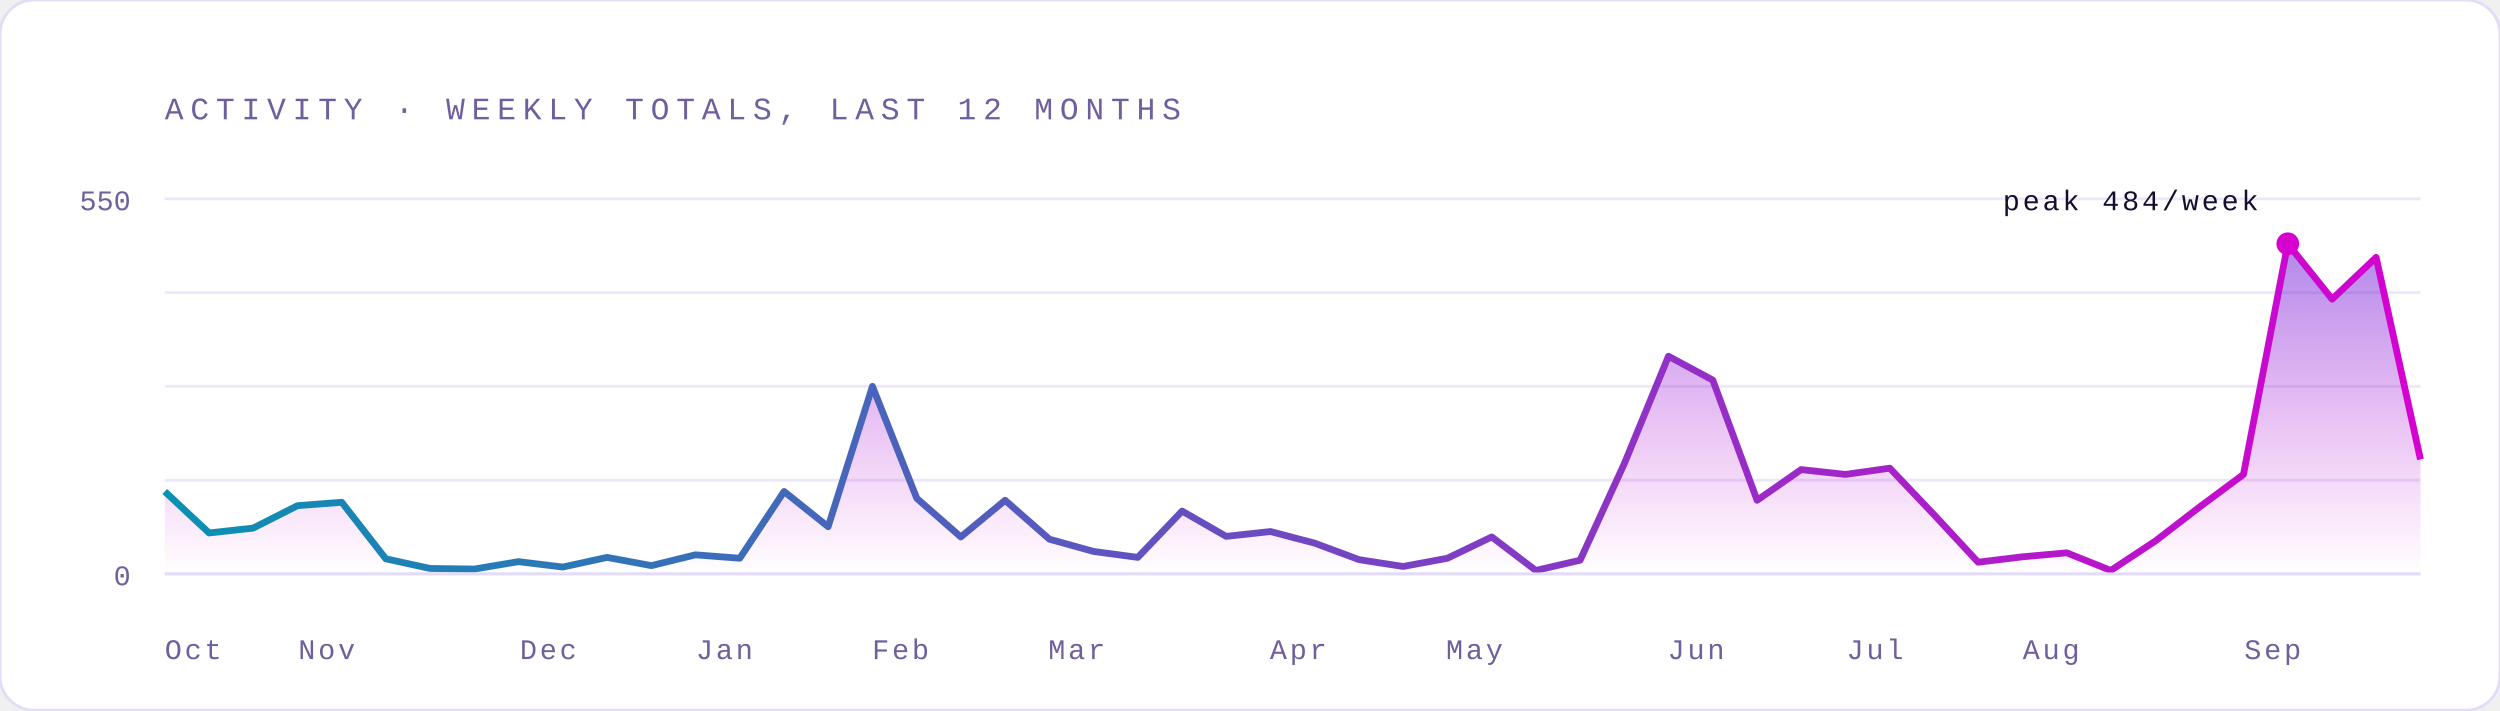
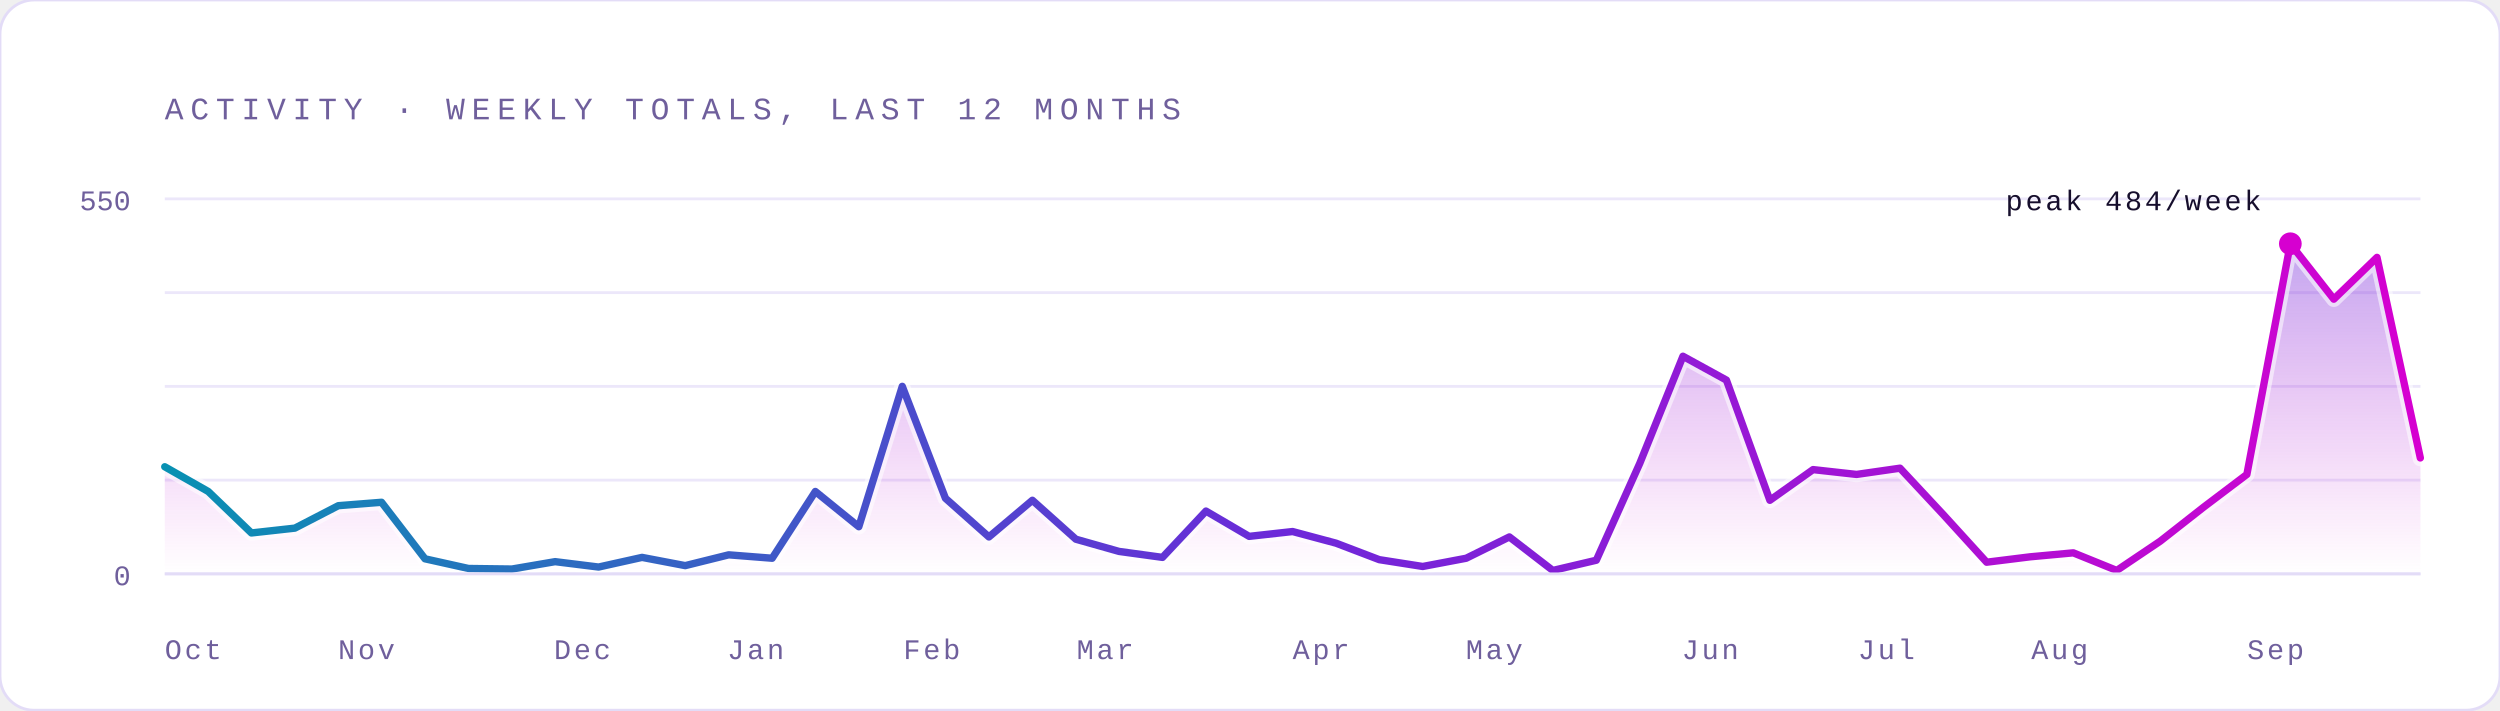
<svg xmlns="http://www.w3.org/2000/svg" viewBox="0 0 880 250" width="880" height="250" role="img" aria-labelledby="at ad">
  <defs>
-     <linearGradient id="af" x1="0" y1="0" x2="0" y2="1">
-       <stop offset="0" stop-color="#6d28d9" stop-opacity=".55" />
+     <linearGradient id="line" x1="0" y1="0" x2="1" y2="0">
+       <stop offset="0" stop-color="#0891b2" />
+       <stop offset=".5" stop-color="#6d28d9" />
+       <stop offset="1" stop-color="#d600d0" />
+     </linearGradient>
+     <linearGradient id="fill" x1="0" y1="0" x2="0" y2="1">
+       <stop offset="0" stop-color="#6d28d9" stop-opacity=".42" />
      <stop offset="1" stop-color="#d600d0" stop-opacity="0" />
    </linearGradient>
-     <linearGradient id="al" x1="0" y1="0" x2="1" y2="0">
-       <stop offset="0" stop-color="#0891b2" />
+     <linearGradient id="bar" x1="0" y1="1" x2="0" y2="0">
+       <stop offset="0" stop-color="#6d28d9" stop-opacity=".85" />
      <stop offset="1" stop-color="#d600d0" />
+     </linearGradient>
+     <linearGradient id="ink" x1="0" y1="0" x2="1" y2="0">
+       <stop offset="0" stop-color="#d600d0" />
+       <stop offset=".6" stop-color="#6d28d9" />
+       <stop offset="1" stop-color="#0891b2" />
    </linearGradient>
  </defs>
  <rect width="880" height="250" rx="12" fill="#ffffff" stroke="#e3dcf7" />
  <line x1="58" y1="70" x2="852" y2="70" stroke="#ece7fa" stroke-width="1" />
  <line x1="58" y1="103" x2="852" y2="103" stroke="#ece7fa" stroke-width="1" />
  <line x1="58" y1="136" x2="852" y2="136" stroke="#ece7fa" stroke-width="1" />
  <line x1="58" y1="169" x2="852" y2="169" stroke="#ece7fa" stroke-width="1" />
  <line x1="58" y1="202" x2="852" y2="202" stroke="#ece7fa" stroke-width="1" />
  <text x="46" y="74" text-anchor="end" font-family="ui-monospace,SFMono-Regular,Menlo,Consolas,'Liberation Mono',monospace" font-size="10" fill="#6f5f9c">550</text>
  <text x="46" y="206" text-anchor="end" font-family="ui-monospace,SFMono-Regular,Menlo,Consolas,'Liberation Mono',monospace" font-size="10" fill="#6f5f9c">0</text>
-   <path d="M58.0 173.0 L73.6 187.6 L89.1 185.9 L104.7 178.0 L120.3 176.8 L135.8 196.7 L151.4 200.1 L167.0 200.3 L182.5 197.7 L198.1 199.6 L213.7 196.2 L229.3 199.1 L244.8 195.3 L260.4 196.5 L276.0 173.0 L291.5 185.4 L307.1 136.0 L322.7 175.4 L338.2 189.0 L353.8 176.1 L369.4 189.8 L384.9 194.1 L400.5 196.2 L416.1 179.9 L431.6 188.8 L447.2 187.1 L462.8 191.2 L478.4 197.0 L493.9 199.4 L509.5 196.5 L525.1 189.0 L540.6 200.8 L556.2 197.2 L571.8 163.1 L587.3 125.4 L602.9 133.8 L618.5 176.1 L634.0 165.3 L649.6 167.0 L665.2 164.8 L680.7 181.1 L696.3 197.9 L711.9 196.0 L727.5 194.6 L743.0 200.8 L758.6 190.5 L774.2 178.5 L789.7 167.0 L805.3 85.8 L820.9 105.3 L836.4 90.6 L852.0 161.7 L852.0 202 L58 202 Z" fill="url(#af)" />
-   <polyline points="58.0,173.0 73.6,187.6 89.1,185.9 104.7,178.0 120.3,176.8 135.8,196.7 151.4,200.1 167.0,200.3 182.5,197.7 198.1,199.6 213.7,196.2 229.3,199.1 244.8,195.3 260.4,196.5 276.0,173.0 291.5,185.4 307.1,136.0 322.7,175.4 338.2,189.0 353.8,176.1 369.4,189.8 384.9,194.1 400.5,196.2 416.1,179.9 431.6,188.8 447.2,187.1 462.8,191.2 478.4,197.0 493.9,199.4 509.5,196.5 525.1,189.0 540.6,200.8 556.2,197.2 571.8,163.1 587.3,125.4 602.9,133.8 618.5,176.1 634.0,165.3 649.6,167.0 665.2,164.8 680.7,181.1 696.3,197.9 711.9,196.0 727.5,194.6 743.0,200.8 758.6,190.5 774.2,178.5 789.7,167.0 805.3,85.8 820.9,105.3 836.4,90.6 852.0,161.7" fill="none" stroke="url(#al)" stroke-width="2.4" stroke-linejoin="round" />
-   <circle cx="805.3" cy="85.8" r="4" fill="#d600d0" />
-   <text x="795" y="74" text-anchor="end" font-family="ui-monospace,SFMono-Regular,Menlo,Consolas,'Liberation Mono',monospace" font-size="10" fill="#160e2c" letter-spacing="1">peak 484/week</text>
+   <path d="M58.0 164.3 L73.3 173.0 L88.5 187.6 L103.8 185.9 L119.1 178.0 L134.3 176.8 L149.6 196.7 L164.9 200.1 L180.2 200.3 L195.4 197.7 L210.7 199.6 L226.0 196.2 L241.2 199.1 L256.5 195.3 L271.8 196.5 L287.0 173.0 L302.3 185.4 L317.6 136.0 L332.8 175.4 L348.1 189.0 L363.4 176.1 L378.7 189.8 L393.9 194.1 L409.2 196.2 L424.5 179.9 L439.7 188.8 L455.0 187.1 L470.3 191.2 L485.5 197.0 L500.8 199.4 L516.1 196.5 L531.3 189.0 L546.6 200.8 L561.9 197.2 L577.2 163.1 L592.4 125.4 L607.7 133.8 L623.0 176.1 L638.2 165.3 L653.5 167.0 L668.8 164.8 L684.0 181.1 L699.3 197.9 L714.6 196.0 L729.8 194.6 L745.1 200.8 L760.4 190.5 L775.7 178.5 L790.9 167.0 L806.2 85.8 L821.5 105.3 L836.7 90.6 L852.0 161.4 L852.0 202 L58 202 Z" fill="url(#fill)">
+     <animate attributeName="opacity" from="0" to="1" begin="0.55s" dur="0.7s" fill="freeze" />
+   </path>
+   <polyline points="58.0,164.3 73.3,173.0 88.5,187.6 103.8,185.9 119.1,178.0 134.3,176.8 149.6,196.7 164.9,200.1 180.2,200.3 195.4,197.7 210.7,199.6 226.0,196.2 241.2,199.1 256.5,195.3 271.8,196.5 287.0,173.0 302.3,185.4 317.6,136.0 332.8,175.4 348.1,189.0 363.4,176.1 378.7,189.8 393.9,194.1 409.2,196.2 424.5,179.9 439.7,188.8 455.0,187.1 470.3,191.2 485.5,197.0 500.8,199.4 516.1,196.5 531.3,189.0 546.6,200.8 561.9,197.2 577.2,163.1 592.4,125.4 607.7,133.8 623.0,176.1 638.2,165.3 653.5,167.0 668.8,164.8 684.0,181.1 699.3,197.9 714.6,196.0 729.8,194.6 745.1,200.8 760.4,190.5 775.7,178.5 790.9,167.0 806.2,85.8 821.5,105.3 836.7,90.6 852.0,161.4" fill="none" stroke="#ffffff" stroke-width="5.5" stroke-linejoin="round" stroke-linecap="round" opacity=".55" />
+   <polyline points="58.0,164.3 73.3,173.0 88.5,187.6 103.8,185.9 119.1,178.0 134.3,176.8 149.6,196.7 164.9,200.1 180.2,200.3 195.4,197.7 210.7,199.6 226.0,196.2 241.2,199.1 256.5,195.3 271.8,196.5 287.0,173.0 302.3,185.4 317.6,136.0 332.8,175.4 348.1,189.0 363.4,176.1 378.7,189.8 393.9,194.1 409.2,196.2 424.5,179.9 439.7,188.8 455.0,187.1 470.3,191.2 485.5,197.0 500.8,199.4 516.1,196.5 531.3,189.0 546.6,200.8 561.9,197.2 577.2,163.1 592.4,125.4 607.7,133.8 623.0,176.1 638.2,165.3 653.5,167.0 668.8,164.8 684.0,181.1 699.3,197.9 714.6,196.0 729.8,194.6 745.1,200.8 760.4,190.5 775.7,178.5 790.9,167.0 806.2,85.8 821.5,105.3 836.7,90.6 852.0,161.4" fill="none" stroke="url(#line)" stroke-width="2.6" stroke-linejoin="round" stroke-linecap="round" stroke-dasharray="1180" stroke-dashoffset="0">
+     <animate attributeName="stroke-dashoffset" from="1180" to="0" dur="1.15s" fill="freeze" />
+   </polyline>
+   <circle cx="806.2" cy="85.8" r="4" fill="#d600d0" />
+   <text x="796" y="74" text-anchor="end" font-family="ui-monospace,SFMono-Regular,Menlo,Consolas,'Liberation Mono',monospace" font-size="10" fill="#160e2c" letter-spacing="1">peak 484/week</text>
  <line x1="58" y1="202" x2="852" y2="202" stroke="#e3dcf7" stroke-width="1" />
  <text x="58" y="232" font-family="ui-monospace,SFMono-Regular,Menlo,Consolas,'Liberation Mono',monospace" font-size="10" fill="#6f5f9c" letter-spacing="1">Oct</text>
-   <text x="105" y="232" font-family="ui-monospace,SFMono-Regular,Menlo,Consolas,'Liberation Mono',monospace" font-size="10" fill="#6f5f9c" letter-spacing="1">Nov</text>
-   <text x="183" y="232" font-family="ui-monospace,SFMono-Regular,Menlo,Consolas,'Liberation Mono',monospace" font-size="10" fill="#6f5f9c" letter-spacing="1">Dec</text>
-   <text x="245" y="232" font-family="ui-monospace,SFMono-Regular,Menlo,Consolas,'Liberation Mono',monospace" font-size="10" fill="#6f5f9c" letter-spacing="1">Jan</text>
-   <text x="307" y="232" font-family="ui-monospace,SFMono-Regular,Menlo,Consolas,'Liberation Mono',monospace" font-size="10" fill="#6f5f9c" letter-spacing="1">Feb</text>
-   <text x="369" y="232" font-family="ui-monospace,SFMono-Regular,Menlo,Consolas,'Liberation Mono',monospace" font-size="10" fill="#6f5f9c" letter-spacing="1">Mar</text>
-   <text x="447" y="232" font-family="ui-monospace,SFMono-Regular,Menlo,Consolas,'Liberation Mono',monospace" font-size="10" fill="#6f5f9c" letter-spacing="1">Apr</text>
-   <text x="509" y="232" font-family="ui-monospace,SFMono-Regular,Menlo,Consolas,'Liberation Mono',monospace" font-size="10" fill="#6f5f9c" letter-spacing="1">May</text>
-   <text x="587" y="232" font-family="ui-monospace,SFMono-Regular,Menlo,Consolas,'Liberation Mono',monospace" font-size="10" fill="#6f5f9c" letter-spacing="1">Jun</text>
-   <text x="650" y="232" font-family="ui-monospace,SFMono-Regular,Menlo,Consolas,'Liberation Mono',monospace" font-size="10" fill="#6f5f9c" letter-spacing="1">Jul</text>
-   <text x="712" y="232" font-family="ui-monospace,SFMono-Regular,Menlo,Consolas,'Liberation Mono',monospace" font-size="10" fill="#6f5f9c" letter-spacing="1">Aug</text>
-   <text x="790" y="232" font-family="ui-monospace,SFMono-Regular,Menlo,Consolas,'Liberation Mono',monospace" font-size="10" fill="#6f5f9c" letter-spacing="1">Sep</text>
+   <text x="119" y="232" font-family="ui-monospace,SFMono-Regular,Menlo,Consolas,'Liberation Mono',monospace" font-size="10" fill="#6f5f9c" letter-spacing="1">Nov</text>
+   <text x="195" y="232" font-family="ui-monospace,SFMono-Regular,Menlo,Consolas,'Liberation Mono',monospace" font-size="10" fill="#6f5f9c" letter-spacing="1">Dec</text>
+   <text x="256" y="232" font-family="ui-monospace,SFMono-Regular,Menlo,Consolas,'Liberation Mono',monospace" font-size="10" fill="#6f5f9c" letter-spacing="1">Jan</text>
+   <text x="318" y="232" font-family="ui-monospace,SFMono-Regular,Menlo,Consolas,'Liberation Mono',monospace" font-size="10" fill="#6f5f9c" letter-spacing="1">Feb</text>
+   <text x="379" y="232" font-family="ui-monospace,SFMono-Regular,Menlo,Consolas,'Liberation Mono',monospace" font-size="10" fill="#6f5f9c" letter-spacing="1">Mar</text>
+   <text x="455" y="232" font-family="ui-monospace,SFMono-Regular,Menlo,Consolas,'Liberation Mono',monospace" font-size="10" fill="#6f5f9c" letter-spacing="1">Apr</text>
+   <text x="516" y="232" font-family="ui-monospace,SFMono-Regular,Menlo,Consolas,'Liberation Mono',monospace" font-size="10" fill="#6f5f9c" letter-spacing="1">May</text>
+   <text x="592" y="232" font-family="ui-monospace,SFMono-Regular,Menlo,Consolas,'Liberation Mono',monospace" font-size="10" fill="#6f5f9c" letter-spacing="1">Jun</text>
+   <text x="654" y="232" font-family="ui-monospace,SFMono-Regular,Menlo,Consolas,'Liberation Mono',monospace" font-size="10" fill="#6f5f9c" letter-spacing="1">Jul</text>
+   <text x="715" y="232" font-family="ui-monospace,SFMono-Regular,Menlo,Consolas,'Liberation Mono',monospace" font-size="10" fill="#6f5f9c" letter-spacing="1">Aug</text>
+   <text x="791" y="232" font-family="ui-monospace,SFMono-Regular,Menlo,Consolas,'Liberation Mono',monospace" font-size="10" fill="#6f5f9c" letter-spacing="1">Sep</text>
  <text x="58" y="42" font-family="ui-monospace,SFMono-Regular,Menlo,Consolas,'Liberation Mono',monospace" font-size="11" letter-spacing="2.4" fill="#6f5f9c">ACTIVITY · WEEKLY TOTALS, LAST 12 MONTHS</text>
</svg>
